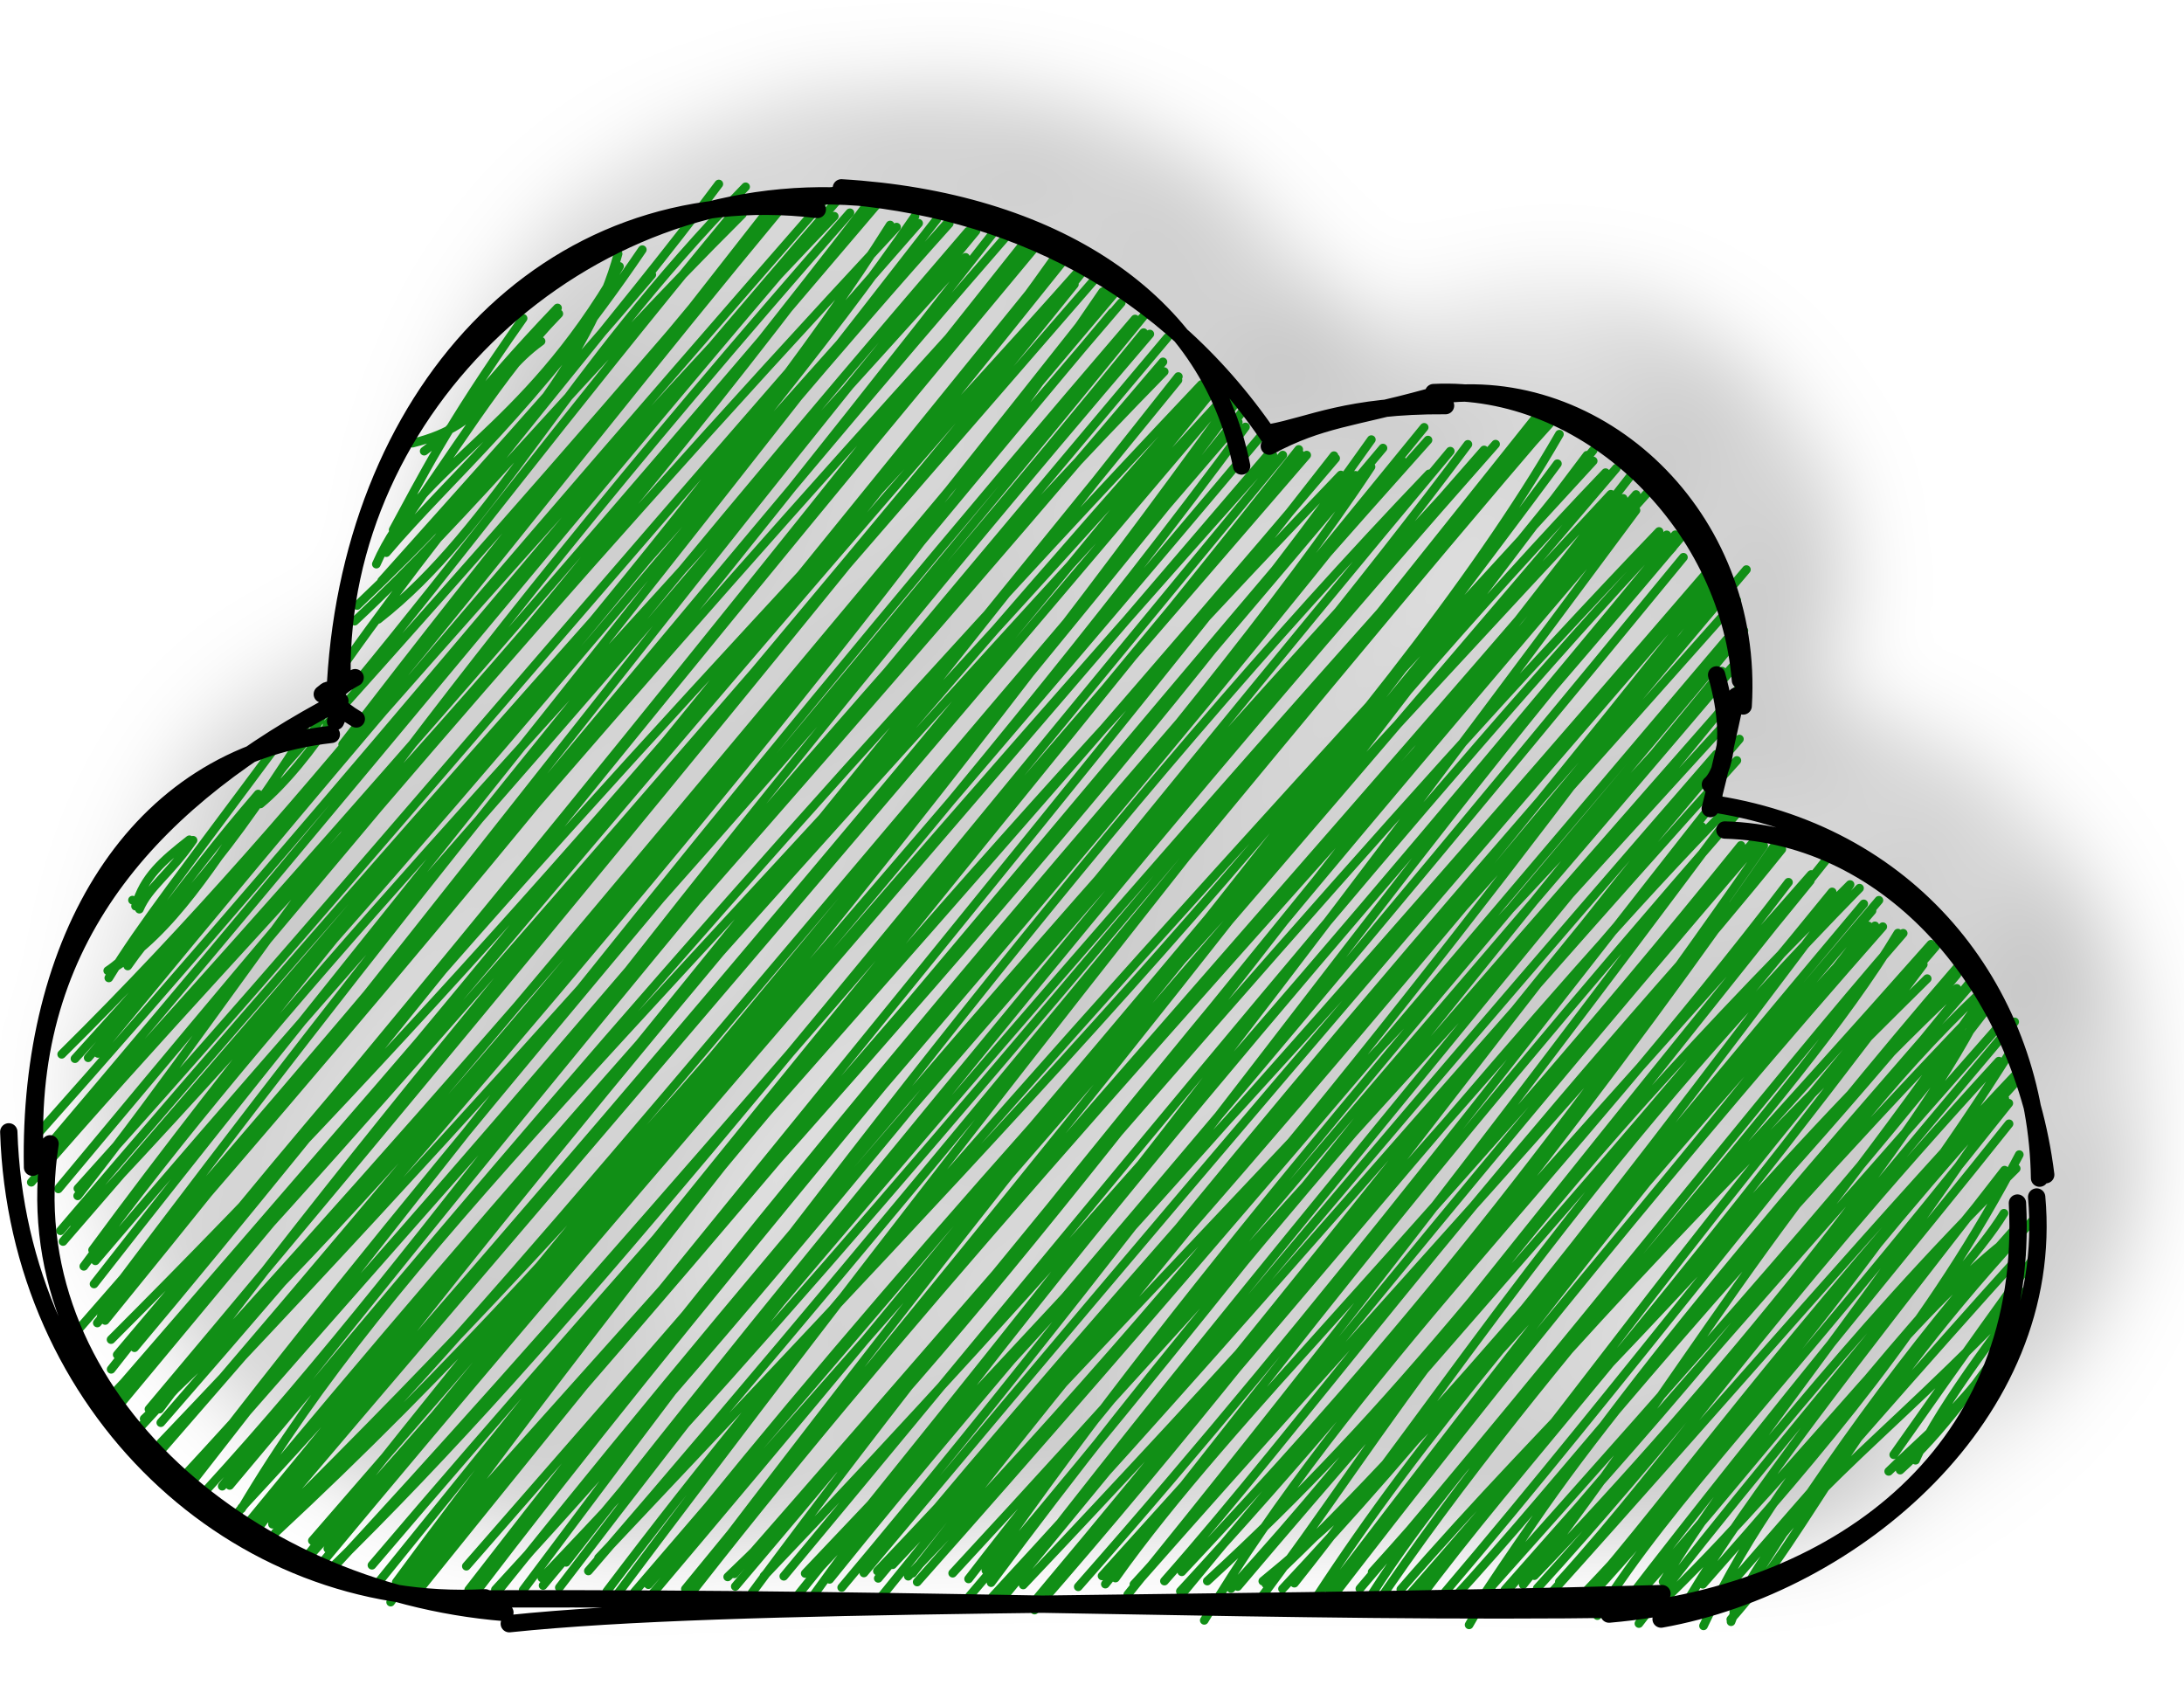
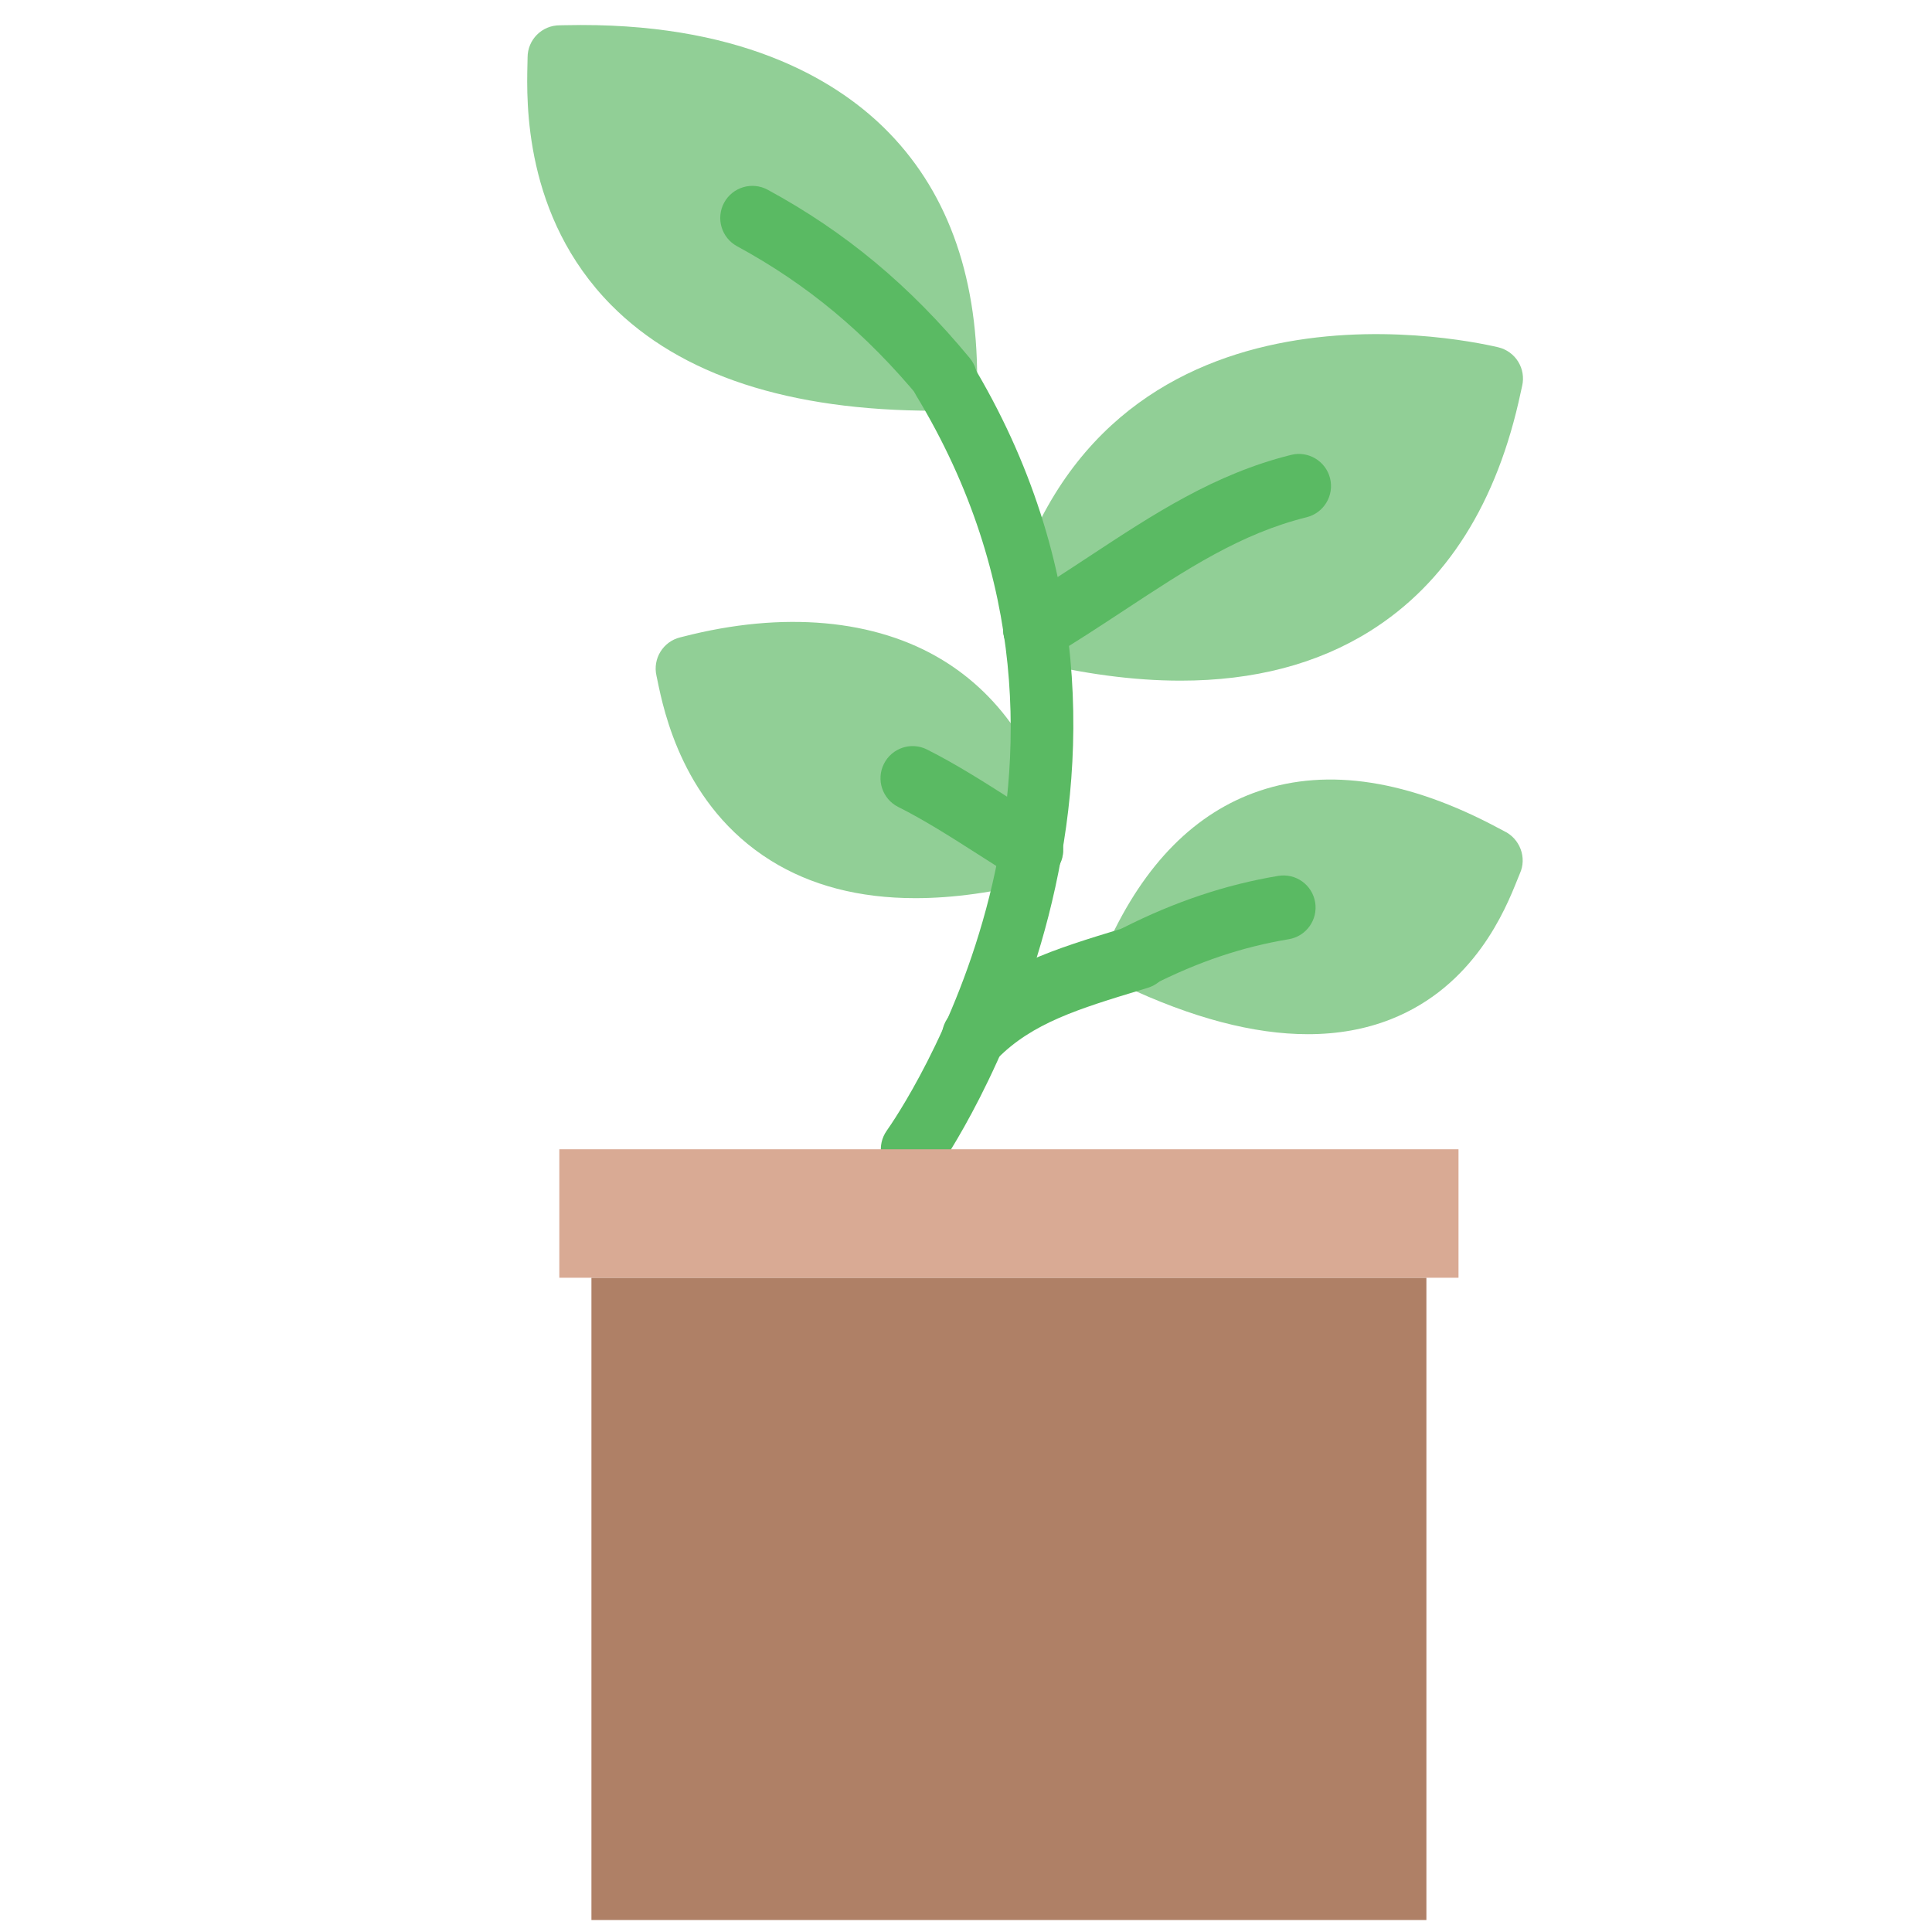
- <svg xmlns="http://www.w3.org/2000/svg" width="252" height="196" viewBox="0 0 252 196" fill="none">
-   <g filter="url(#filter0_d_143_617)">
-     <path d="M47.581 51.14C56.714 48.894 56.166 43.884 62.428 39.373M48.945 52.06C53.023 49.084 54.263 46.09 64.33 35.537M43.424 65.097C48.522 53.418 60.212 50.342 71.48 30.741M44.573 63.773C52.065 54.934 61.573 47.278 74.111 28.809M43.643 71.474C57.189 60.904 64.553 43.56 86.031 21.557M40.916 71.678C54.45 59.072 66.378 43.908 85.651 24.724M12.805 111.914C20.033 107.495 24.727 99.441 30.096 91.778M12.432 112.014C16.716 109.159 20.102 102.864 29.79 91.629M39.537 85.895C58.063 61.823 71.833 44.941 88.876 24.754M37.729 83.557C54.188 65.208 72.29 44.608 89.617 24.158M11.308 121.56C24.57 105.545 41.916 84.045 95.967 22.118M8.65 122.164C35.374 92.736 61.479 61.421 96.26 24.953M3.611 136.426C32.379 103.133 60.978 76.16 100.245 23.329M5.312 133.157C34.787 100.936 64.963 66.248 101.129 23.654M8.988 137.15C36.016 107.248 61.188 76.848 105.995 25.762M6.819 137.06C33.549 104.882 62.16 70.596 103.447 26.208M6.975 142.023C43.868 98.686 81.969 56.5 109.392 25.636M8.579 141.261C49.044 98.532 85.835 52.065 109.525 25.796M9.673 146.126C32.057 115.644 58.714 88.21 111.406 29.695M11.008 145.489C44.228 106.366 80.725 67.081 113.087 25.668M9.001 153.469C51.758 104.752 88.027 59.464 116.51 26.818M11.227 152.664C51.154 104.337 92.531 57.128 120.487 26.977M12.826 158.01C52.667 106.989 95.583 63.879 124.613 31.101M12.816 154.58C49.361 118.042 83.675 79.002 123.006 29.703M11.646 162.356C39.679 132.8 67.575 99.86 127.318 31.078M13.616 162.337C49.48 119.134 83.13 78.991 125.197 30.965M16.633 163.717C45.942 136.163 71.501 104.655 127.732 33.56M15.401 165.55C50.82 127.185 83.836 88.191 129.375 34.93M17.57 168.441C56.838 122.867 97.616 72.631 128.359 36.04M18.547 166.499C62.854 120.06 104.705 71.866 131.954 38.383M20.015 171.644C60.577 127.861 97.954 79.955 134.33 42.884M22.717 169.538C55.617 131.752 89.909 93.883 134.184 41.759M27.87 174.1C45.192 144.893 72.093 120.606 140.006 44.838M26.504 171.409C58.911 132.62 90.503 95.314 138.634 44.368M28.862 177.561C64.052 131.412 104.39 84.082 140.088 43.874M26.694 175.451C58.345 137.266 90.064 101.454 141.648 45.423M31.443 175.89C71.705 136.138 106.749 95.227 142.241 45.995M32.775 175.688C60.672 147.188 85.845 114.93 142.877 48.715M35.372 179.943C64.778 147.42 91.16 114.99 146.868 52.509M36.045 177.781C77.525 130.018 118.801 82.138 145.899 49.829M38.116 181.061C65.584 154.159 90.391 122.145 148.013 52.516M37.489 181.952C63.967 153.371 89.248 123.754 150.772 52.519M45.723 182.579C84.647 129.616 129.301 81.332 154.711 54.813M42.917 180.619C73.576 144.556 108.756 106.351 154.112 52.885M44.807 184.129C87.074 136.657 131.713 88.29 158.231 50.73M47.509 183.204C71.891 152.914 97.124 125.942 159.573 51.705M54.034 184.902C80.908 149.61 104.997 122.18 164.327 49.313M54.084 183.448C90.122 136.845 126.343 93.765 164.768 50.781M57.462 183.622C91.858 140.759 126.525 100.706 170.503 52.988M57.731 183.09C93.64 140.918 128.604 100.568 171.241 51.923M62.665 182.959C94.807 144.316 131.583 101.157 178.797 48.898M62.532 182.083C90.515 152.931 117.413 120.37 178.724 47.743M69.059 179.778C113.859 132.14 160.27 84.279 179.932 50.107M70.021 183.631C92.261 154.222 116.012 127.034 183.83 53.197M76.567 180.2C101.343 149.173 131.031 115.97 185.871 57.033M74.812 182.859C99.943 154.663 123.939 127.496 186.491 54.032M78.307 185.708C102.46 154.573 129.206 124.969 190.347 56.567M79.084 183.362C110.12 145.251 141.429 110.912 187.288 57.513M86.767 183.799C119.028 140.25 155.708 97.078 188.681 58.341M84.727 181.614C123.345 137.594 159.716 94.382 191.429 61.33M92.578 185.869C127.082 137.974 164.662 96.85 194.374 61.512M88.148 181.871C120.515 147.931 152.485 111.192 193.307 61.708M92.907 181.572C131.651 140.844 171.95 96.495 197.097 66.502M94.348 181.162C128.007 145.218 162.026 106.615 197.126 65.862M101.238 181.293C139.614 141.149 176.856 94.678 201.509 65.728M101.338 182.133C129.134 148.577 160.576 114.153 200.393 69.269M102.998 180.561C140.17 140.874 180.779 98.617 200.348 76.451M105.83 182.555C133.351 151.569 162.551 117.095 199.265 73.76M110.58 185.694C136.403 155.558 158.635 126.01 198.696 77.446M109.924 181.539C127.825 162.239 148.259 139.206 201.368 80.999M114.973 185.308C135.587 160.186 152.404 139.586 198.036 87.037M114.501 184.277C142.144 154.412 168.061 123.689 200.407 87.753M118.064 182.894C140.218 159.477 162.905 134.666 196.385 95.394M120.694 183.426C150.124 149.976 177.561 115.507 199.467 93.154M128.706 182.097C141.906 163.479 164.982 142.042 200.875 97.553M127.16 181.853C148.646 158.009 170.857 133.796 202.379 97.083M134.358 182.447C150.542 164.126 166.781 141.132 204.517 99.326M131.36 182.433C157.894 152.26 187.738 120.227 205.59 98.002M138.954 186.979C155.773 158.779 180.492 135.73 206.363 101.809M135.769 184.693C161.784 153.021 189.855 122.782 208.991 100.911M145.026 184.997C159.871 165.454 170.89 144.423 213.468 102.071M142.813 183.081C164.897 156.961 188.19 131.549 211.4 102.925M145.71 182.456C170.479 162.253 189.729 135.078 216.338 106.84M146.066 182.784C167.118 162.984 185.862 139.009 215.045 104.303M152.163 185.884C171.142 160.158 190.974 138.956 215.585 106.85M152.806 185.507C173.61 158.447 194.241 133.063 217.242 106.935M158.326 181.398C170.581 167.928 184.184 150.621 222.37 112.932M158.25 184.036C169.993 165.706 185.702 150.866 222.81 108.959M161.636 183.405C178.974 163.369 196.211 148.116 225.797 112.445M162.117 184.627C183.665 160.205 203.781 134.889 225.78 114.052M170.072 185.779C187.906 158.342 207.999 136.041 227.521 113.506M167.242 184.969C181.114 169.973 193.772 152.546 228.51 116.227M171.124 184.158C196.261 155.945 215.913 133.923 229.075 116.643M174.112 183.36C188.868 165.645 207.466 144.831 230.647 118.409M179.924 182.531C193.008 168.14 203.113 152.448 230.641 122.451M178.227 184.672C199.028 161.583 219.016 138.249 233.239 123.316M184.094 183.539C198.637 167.725 207.763 152.835 230.553 127.428M184.311 186.434C193.106 172.516 204.29 161.97 231.786 127.306M189.107 187.348C199.55 173.614 206.254 166.065 231.122 135.43M188.3 184.748C200.382 171.854 211.766 155.534 232.637 134.842M196.56 187.612C206.833 165.606 225.801 148.894 231.226 140.004M192.832 183.845C208.018 168.966 222.468 149.205 233.434 141.771M199.738 187.137C204.27 174.554 217.028 166.991 234.25 148.43M198.837 183.764C209.399 171.638 222.055 157.062 233.251 144.697M217.927 169.789C224.032 163.841 230.187 159.406 234.054 148.777M219.247 169.64C224.061 165.319 228.036 159.746 234.232 150.952M45.366 61.142C48.648 55.14 51.429 49.39 60.356 36.731M45.081 62.399C52.291 52.392 57.808 43.024 64.479 36.201M16.084 104.913C17.192 102.326 19.521 100.938 22.272 96.961M15.64 104.566C16.578 101.203 18.781 99.312 21.858 96.905M41.204 69.871C57.701 54.223 68.097 41.247 71.318 29.282M44.036 67.028C53.037 56.935 64.588 44.218 75.206 31.698M14.741 111.468C19.697 104.355 23.475 103.034 35.292 84.396M12.556 112.846C16.469 106.486 20.976 100.812 32.237 85.608M39.927 76.362C53.965 56.539 71.819 36.19 82.941 21.233M40.864 79.099C52.708 64.779 64.257 49.259 84.594 24.611M37.422 81.8C36.092 85.865 31.712 88.446 31.532 90.779M38.541 82.598C36.154 86.402 32.792 90.497 30.051 92.767M7.118 121.66C37.233 91.925 60.614 59.581 90.281 23.857M10.175 122.059C37.687 89.9 64.65 54.885 88.73 24.172M3.954 131.308C38.007 93.067 77.272 45.197 96.686 23.038M5.062 132.871C40.169 91.504 71.902 52.523 95.114 25.565M8.964 137.993C29.85 111.455 45.594 84.274 98.067 24.555M6.735 137.192C36.55 101.462 69.182 63.654 98.963 25.045M10.684 144.244C44.78 97.968 86.007 53.549 105.575 24.942M7.274 143.262C46.231 98.177 85.352 53.623 102.707 25.967M12.727 149.471C43.056 109.155 71.899 73.005 111.719 26.687M10.852 148.164C35.931 116.053 60.271 86.844 108.102 25.293M12.138 152.377C51.24 104.332 86.985 57.414 112.608 26.66M11.676 151.927C39.068 120.48 68.108 86.361 115.044 26.308M15.518 155.518C39.708 126.727 65.166 93.625 120.952 26.698M13.526 156.333C42.916 121.624 71.31 87.114 118.095 28.114M13.112 161.41C42.011 128.734 72.312 91.162 122.837 28.805M12.583 161.521C54.27 113.309 96.719 65.016 122.003 29.319M18.411 162.604C52.16 117.402 89.937 75.145 123.967 32.814M17.188 162.612C58.214 113.81 99.018 64.039 124.663 31.662M18.556 164.168C58.023 118.847 96.56 71.705 129.454 32.824M18.214 167.795C60.116 119.594 100.674 72.782 127.238 33.657M21.785 170.766C51.34 132.055 83.674 95.765 132.95 35.261M22.606 170.468C56.248 127.235 88.99 85.712 130.97 36.814M23.729 172.032C51.043 142.189 72.099 109.393 132.672 38.546M25.642 171.499C63.507 123.685 102.646 77.075 134.7 38.95M28.101 176.375C66.939 129.257 107.919 78.062 135.916 43.867M27.88 173.978C59.695 139.745 91.247 99.99 135.962 43.452M28.913 176.271C63.812 136.869 103.947 89.433 140.978 43.815M31.217 175.306C57.107 144.749 84.675 112.858 140.927 46.416M31.76 176.878C71.579 139.882 105.056 96.179 143.334 45.517M35.633 179.316C64.621 141.934 97.683 104.334 143.516 47.304M37.828 178.707C69.95 137.762 109.806 95.169 143.708 49.268M37.117 180.393C68.148 143.06 101.204 105.247 146.725 51.992M45.075 184.875C79.397 137.518 115.15 95.662 149.855 51.862M43.272 183.086C70.996 148.914 96.793 116.114 150.008 52.405M46.475 183.646C81.868 144.213 116.153 102 156.403 54.848M48.312 183.519C88.089 134.105 129.204 84.337 153.921 52.584M54.736 183.761C92.312 133.474 138.043 84.399 158.193 53.868M53.809 180.731C94.793 133.856 134.563 87.78 161.712 53.064M60.362 183.482C93.354 139.417 128.259 92.947 164.895 54.683M57.163 183.435C93.133 144.411 124.358 103.457 167.336 52.064M65.323 180.285C103.165 131.637 145.889 82.79 169.372 51.275M64.54 183.198C100.353 136.256 137.634 90.772 172.568 51.254M70.249 185.268C100.881 144.394 131.572 105.255 177.448 47.878M67.89 181.278C107.711 135.211 146.283 86.681 179.447 48.018M74.365 185.005C109.298 143.647 144.821 100.564 179.702 53.51M73.225 183.687C116.404 133.573 155.528 87.259 183.824 51.968M79.896 183.028C106.57 149.829 133.888 117.972 183.112 52.533M79.969 182.669C118.29 132.384 156.606 84.437 185.258 54.544M83.965 181.966C109.429 157.719 132.727 125.927 188.155 54.901M84.841 183.064C124.349 136.504 161.777 88.352 188.777 57.064M91.953 184.201C114.794 155.693 135.577 130.675 188.767 58.889M90.439 181.893C128.14 136.583 165.657 90.172 192.316 61.724M97.12 183.187C135.335 137.781 168.591 90.109 192.995 63.175M95.725 182.247C116.235 156.753 137.105 133.894 194.241 64.305M101.199 184.856C124.012 156.842 141.963 132.549 199.161 67.876M99.678 181.51C121.379 155.661 142.361 130.54 197.992 66.032M105.302 181.539C133.266 145.604 163.833 110.232 198.856 65.99M104.801 181.887C141.815 143.218 174.274 100.523 198.438 67.771M113.755 181.212C137.759 146.561 169.64 110.929 201.22 72.769M111.76 182.199C134.086 153.221 160.635 123.447 201.164 75.678M114.359 182.629C133.548 156.769 150.794 136.374 198.865 81.649M115.571 184.464C135.396 158.652 156.091 133.821 200.747 79.286M119.37 185.794C153.52 146.699 180.915 107.287 197.013 89.561M119.753 184.318C150.102 148.212 177.284 112.434 200.7 85.285M124.414 183.106C153 150.698 178.669 116.725 198.25 91.959M127.54 182.797C144.937 161.226 161.614 138.347 200.256 94.048M130.126 183.998C149.005 160.676 169.399 134.725 199.753 94.008M130.839 182.827C146.064 166.296 160.209 146.974 203.433 96.527M136.357 181.374C157.153 159.158 174.26 139.635 203.502 97.592M136.199 183.623C163.366 154.178 187.16 123 205.115 97.055M139.303 182.445C161.507 162.057 174.093 145.036 211.283 98.501M142.047 183.306C157.588 166.409 171.65 147.18 208.879 101.633M149.352 182.69C167.214 160.284 181.959 135.752 214.558 102.492M147.983 183.348C163.927 166.346 178.794 148.45 213.347 102.257M151.891 184.321C164.259 165.411 176.378 151.602 216.798 103.889M153.409 183.525C172.739 158.234 193.736 130.942 216 105.098M158.135 186.18C179.016 155.022 206.964 127.688 218.988 107.675M156.909 183.329C181.166 154.98 203.894 125.662 219.599 107.697M163.64 184.684C174.993 169.334 190.165 153.619 221.913 111.299M161.552 185.465C178.813 166.761 190.952 146.924 223.328 109.235M169.512 187.499C181.9 165.767 196.301 151.61 227.301 113.353M166.741 183.722C187.188 159.684 207.59 132.693 225.819 111.642M175.756 182.862C192.043 162.531 207.73 134.181 228.515 114.552M173.653 183.439C188.599 166.419 204.906 149.216 228.864 114.959M177.045 181.821C197.609 160.431 222.097 130.596 229.246 115.143M177.376 183.271C191.688 167.559 202.925 152.878 232.461 117.922M181.286 185.416C198.47 167.595 218.12 143.364 231.931 121.422M182.111 184.992C194.2 171.13 203.888 156.61 233.475 123.885M191.9 182.526C200.395 168.5 212.541 154.578 231.324 126.781M187.485 185.063C204.766 162.62 221.479 142.703 231.812 129.681M196.477 182.816C210.295 167.17 222.72 152.856 232.995 133.238M194.886 184.414C202.148 172.374 213.235 158.238 231.294 135.031M199.708 186.874C209.496 175.847 213.278 163.53 235.211 140.108M200.052 185.998C209.023 171.26 220.133 155.51 233.139 141.061M221.025 168.501C223.752 162.169 232.739 150.661 234.557 148.368M218.509 167.867C221.343 163.865 226.722 156.142 234.363 145.573M52.156 43.165V43.165ZM15.289 103.868V103.868Z" stroke="#118F16" stroke-linecap="round" />
-     <path d="M38.722 83.243C39.907 80.733 36.855 80.424 40.976 78.2M38.722 83.243V83.243ZM41.112 82.963C36.841 80.446 38.722 78.822 37.188 80.104M38.65 80.316C40.014 46.008 62.908 20.39 94.304 24.172M39.462 77.904C39.075 47.093 67.02 20.348 99.067 22.745M96.4 22.504C116.206 23.909 134.652 32.582 146.992 51.228M97.082 21.677C121.182 23.097 139.44 34.425 143.262 53.775M146.462 51.483C152.406 48.311 156.013 48.275 164.703 45.884M146.586 49.929C151.188 49.099 155.498 46.733 166.793 46.806M165.7 45.629C184.36 42.953 202.496 59.487 201.136 81.464M165.416 45.303C182.986 44.428 199.33 60.093 200.819 78.493M200.35 80.316C199.317 85.078 198.537 88.628 197.338 93.31M198.072 77.88C200.648 86.963 197.81 90.223 197.357 90.535M198.04 92.818C221.094 96.486 235.001 114.903 235.334 135.951M199.023 95.779C218.107 96.317 233.336 113.726 236.043 135.556M235 138.129C237.266 163.234 213.843 182.893 191.666 186.832M232.782 138.828C234.245 166.909 213.138 183.848 185.661 186.257M191.767 183.894C135.177 185.476 84.915 184.633 58.764 187.365M188.103 185.676C148.481 186.228 109.606 184.35 56.406 184.501M55.975 184.379C27.25 185.897 2.021 162.404 1.014 130.611M58.257 186.076C27.894 183.641 1.366 160.142 5.777 131.991M4 132.348C3.29 107.545 18.272 91.846 39.214 80.88M3.751 134.695C3.27 108.771 15.43 87.296 38.23 84.744" stroke="black" stroke-width="2" stroke-linecap="round" />
-   </g>
-   <defs>
+ <svg xmlns="http://www.w3.org/2000/svg" width="252" height="252" viewBox="0 0 252 196" fill="none" version="1.1" id="svg25">
+   <defs id="defs23">
    <filter id="filter0_d_143_617" x="0.014" y="-9.059" width="257.029" height="205" filterUnits="userSpaceOnUse" color-interpolation-filters="sRGB">
-       <feFlood flood-opacity="0" result="BackgroundImageFix" />
-       <feColorMatrix in="SourceAlpha" type="matrix" values="0 0 0 0 0 0 0 0 0 0 0 0 0 0 0 0 0 0 127 0" result="hardAlpha" />
-       <feOffset dx="10" dy="-10" />
-       <feGaussianBlur stdDeviation="5" />
-       <feColorMatrix type="matrix" values="0 0 0 0 0 0 0 0 0 0 0 0 0 0 0 0 0 0 0.25 0" />
-       <feBlend mode="normal" in2="BackgroundImageFix" result="effect1_dropShadow_143_617" />
-       <feBlend mode="normal" in="SourceGraphic" in2="effect1_dropShadow_143_617" result="shape" />
+       <feFlood flood-opacity="0" result="BackgroundImageFix" id="feFlood8" />
+       <feColorMatrix in="SourceAlpha" type="matrix" values="0 0 0 0 0 0 0 0 0 0 0 0 0 0 0 0 0 0 127 0" result="hardAlpha" id="feColorMatrix10" />
+       <feOffset dx="10" dy="-10" id="feOffset12" />
+       <feGaussianBlur stdDeviation="5" id="feGaussianBlur14" />
+       <feColorMatrix type="matrix" values="0 0 0 0 0 0 0 0 0 0 0 0 0 0 0 0 0 0 0.25 0" id="feColorMatrix16" />
+       <feBlend mode="normal" in2="BackgroundImageFix" result="effect1_dropShadow_143_617" id="feBlend18" />
+       <feBlend mode="normal" in="SourceGraphic" in2="effect1_dropShadow_143_617" result="shape" id="feBlend20" />
    </filter>
  </defs>
+   <g id="g942" transform="matrix(0.3853132,0,0,0.3853132,33.39603,2.254078)">
+     <g id="g870" transform="translate(0,-1)">
+       <g id="g844" transform="matrix(1.273951,0,0,1.273951,-71.31967,-70.32473)">
+         <path id="path836" d="m 236.247,103.494 c -38.579,0 -67.473,-9.446 -85.914,-28.109 C 127.122,51.893 127.856,21.378 128.104,11.351 l 0.034,-1.741 c 0,-4.71 3.814,-8.533 8.533,-8.533 l 1.382,-0.026 c 45.952,-1.05 71.45,14.208 84.727,27.187 16.469,16.102 24.823,38.545 24.823,66.705 0,4.668 -3.763,8.474 -8.431,8.533 -0.979,0.018 -1.961,0.018 -2.925,0.018" style="fill:#91cf96" />
+         <path id="path838" d="m 231.18,233.015 c -14.899,0 -27.759,-3.345 -38.443,-10.01 -23.236,-14.515 -28.399,-39.629 -30.097,-47.889 l -0.256,-1.212 c -1.033,-4.548 1.775,-9.079 6.306,-10.189 l 0.725,-0.179 c 26.65,-6.886 51.149,-4.668 68.983,6.204 16.034,9.771 26.743,26.112 31.846,48.555 1.024,4.514 -1.732,9.011 -6.204,10.163 -11.851,3.038 -22.816,4.557 -32.86,4.557" style="fill:#91cf96" />
+         <path id="path840" d="m 335.48,269.16 c -14.387,0 -30.754,-4.309 -48.956,-12.902 -4.215,-1.997 -6.059,-7.014 -4.113,-11.264 9.66,-21.129 23.185,-34.748 40.201,-40.491 18.338,-6.178 39.697,-2.842 63.514,9.907 l 1.476,0.777 c 4.224,1.997 6.144,7.049 4.198,11.307 -0.188,0.418 -0.418,0.998 -0.7,1.715 -3.098,7.714 -11.315,28.228 -33.647,37.009 -6.689,2.628 -14.028,3.942 -21.973,3.942" style="fill:#91cf96" />
+         <path id="path842" d="m 301.664,175.218 c -12.501,0 -26.078,-1.809 -40.704,-5.436 -4.531,-1.126 -7.313,-5.683 -6.246,-10.231 22.468,-95.59 120.26,-75.511 131.345,-72.917 2.202,0.521 4.113,1.894 5.299,3.814 1.195,1.929 1.57,4.241 1.058,6.451 l -0.367,1.655 c -6.229,29.389 -19.703,50.756 -40.056,63.497 -14.011,8.773 -30.856,13.167 -50.329,13.167" style="fill:#91cf96" />
+       </g>
+       <g id="g858" transform="matrix(1.273951,0,0,1.273951,-71.31967,-70.32473)">
+         <path id="path846" d="m 230.534,308.264 c -1.715,0 -3.439,-0.512 -4.941,-1.579 -3.84,-2.731 -4.736,-8.055 -2.014,-11.895 2.782,-3.917 67.371,-97.092 7.774,-195.422 -2.441,-4.036 -1.161,-9.276 2.876,-11.725 4.028,-2.458 9.276,-1.143 11.716,2.876 65.502,108.083 -7.714,213.12 -8.465,214.17 -1.664,2.329 -4.284,3.575 -6.946,3.575" style="fill:#5aba63" />
+         <path id="path848" d="m 239.072,103.477 c -2.458,0 -4.89,-1.058 -6.579,-3.098 -14.49,-17.527 -29.961,-30.421 -48.7,-40.602 -4.139,-2.253 -5.675,-7.433 -3.422,-11.58 2.253,-4.13 7.424,-5.666 11.571,-3.422 20.719,11.255 37.777,25.472 53.7,44.732 3.004,3.635 2.492,9.011 -1.135,12.015 -1.595,1.315 -3.515,1.955 -5.435,1.955" style="fill:#5aba63" />
+         <path id="path850" d="m 246.755,278.315 c -2.15,0 -4.309,-0.811 -5.973,-2.441 -3.362,-3.294 -3.422,-8.695 -0.119,-12.066 12.442,-12.706 27.17,-17.178 45.824,-22.844 l 1.493,-0.452 c 4.497,-1.391 9.276,1.178 10.65,5.683 1.365,4.514 -1.178,9.276 -5.683,10.641 l -1.502,0.461 c -16.956,5.146 -29.201,8.866 -38.596,18.458 -1.665,1.698 -3.884,2.56 -6.094,2.56" style="fill:#5aba63" />
+         <path id="path852" d="m 290.18,257.077 c -3.115,0 -6.118,-1.715 -7.629,-4.685 -2.125,-4.207 -0.435,-9.335 3.772,-11.469 13.815,-6.98 27.324,-11.503 41.267,-13.824 4.676,-0.777 9.045,2.364 9.822,7.014 0.768,4.651 -2.372,9.045 -7.023,9.813 -12.39,2.065 -23.945,5.948 -36.369,12.237 -1.228,0.615 -2.551,0.914 -3.84,0.914" style="fill:#5aba63" />
+         <path id="path854" d="m 261.914,228.722 c -1.545,0 -3.098,-0.418 -4.506,-1.289 -3.157,-1.971 -6.161,-3.891 -9.045,-5.734 -7.868,-5.026 -14.652,-9.361 -21.751,-12.928 -4.207,-2.116 -5.905,-7.253 -3.78,-11.46 2.116,-4.207 7.245,-5.922 11.46,-3.789 7.868,3.968 15.343,8.738 23.253,13.798 2.842,1.809 5.786,3.686 8.892,5.623 4.002,2.5 5.222,7.765 2.731,11.759 -1.622,2.595 -4.404,4.02 -7.254,4.02" style="fill:#5aba63" />
+         <path id="path856" d="m 263.026,170.035 c -2.893,0 -5.717,-1.468 -7.313,-4.13 -2.441,-4.036 -1.135,-9.276 2.901,-11.708 6.562,-3.959 12.732,-8.021 18.714,-11.955 17.161,-11.298 33.365,-21.965 53.709,-27.017 4.531,-1.135 9.199,1.647 10.342,6.229 1.126,4.574 -1.655,9.199 -6.229,10.342 -17.51,4.343 -31.846,13.773 -48.444,24.704 -6.17,4.053 -12.51,8.226 -19.285,12.305 -1.375,0.838 -2.894,1.23 -4.395,1.23" style="fill:#5aba63" />
+       </g>
+       <polygon id="polygon860" points="366.972,333.877 145.105,333.877 145.105,504.544 366.972,504.544 " style="fill:#af8066" transform="matrix(1.273951,0,0,1.273951,-71.31967,-70.32473)" />
+       <g id="g866" transform="matrix(1.273951,0,0,1.273951,-71.31967,-70.32473)">
+         <polygon id="polygon864" points="375.505,299.744 136.572,299.744 136.572,333.877 375.505,333.877 " style="fill:#d9aa94" />
+       </g>
+     </g>
+     <g id="g872" />
+     <g id="g874" />
+     <g id="g876" />
+     <g id="g878" />
+     <g id="g880" />
+     <g id="g882" />
+     <g id="g884" />
+     <g id="g886" />
+     <g id="g888" />
+     <g id="g890" />
+     <g id="g892" />
+     <g id="g894" />
+     <g id="g896" />
+     <g id="g898" />
+     <g id="g900" />
+   </g>
</svg>
